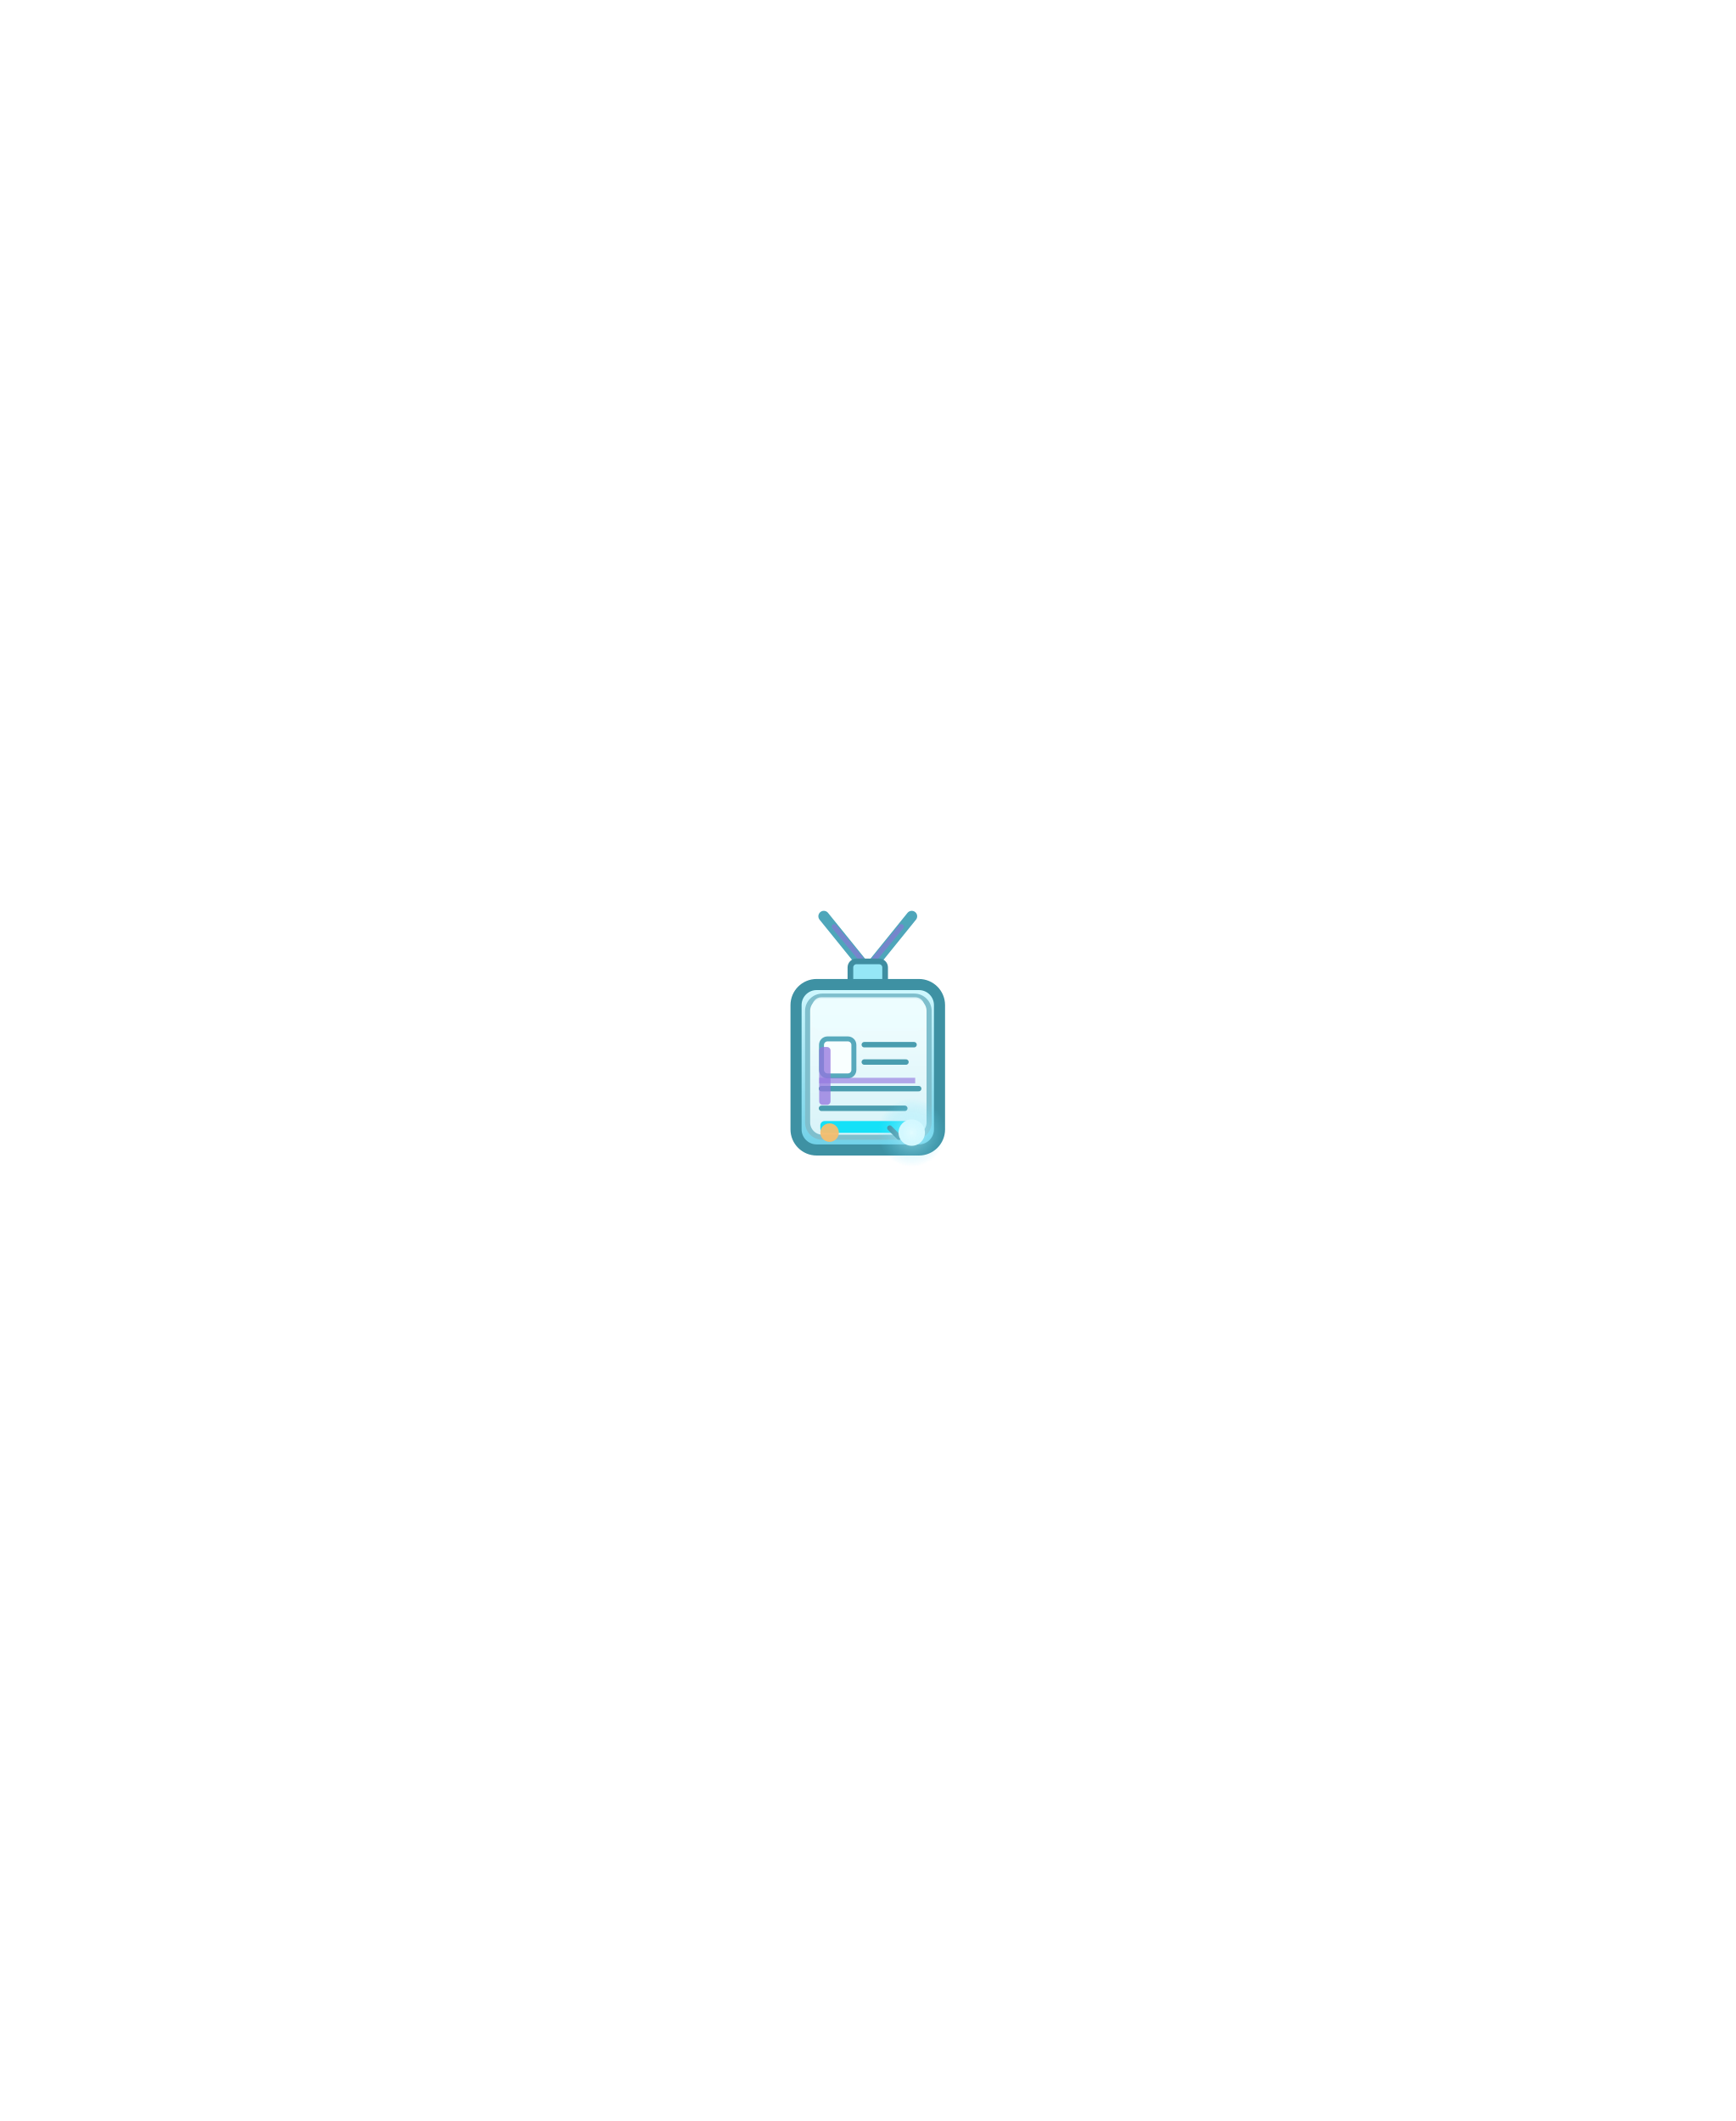
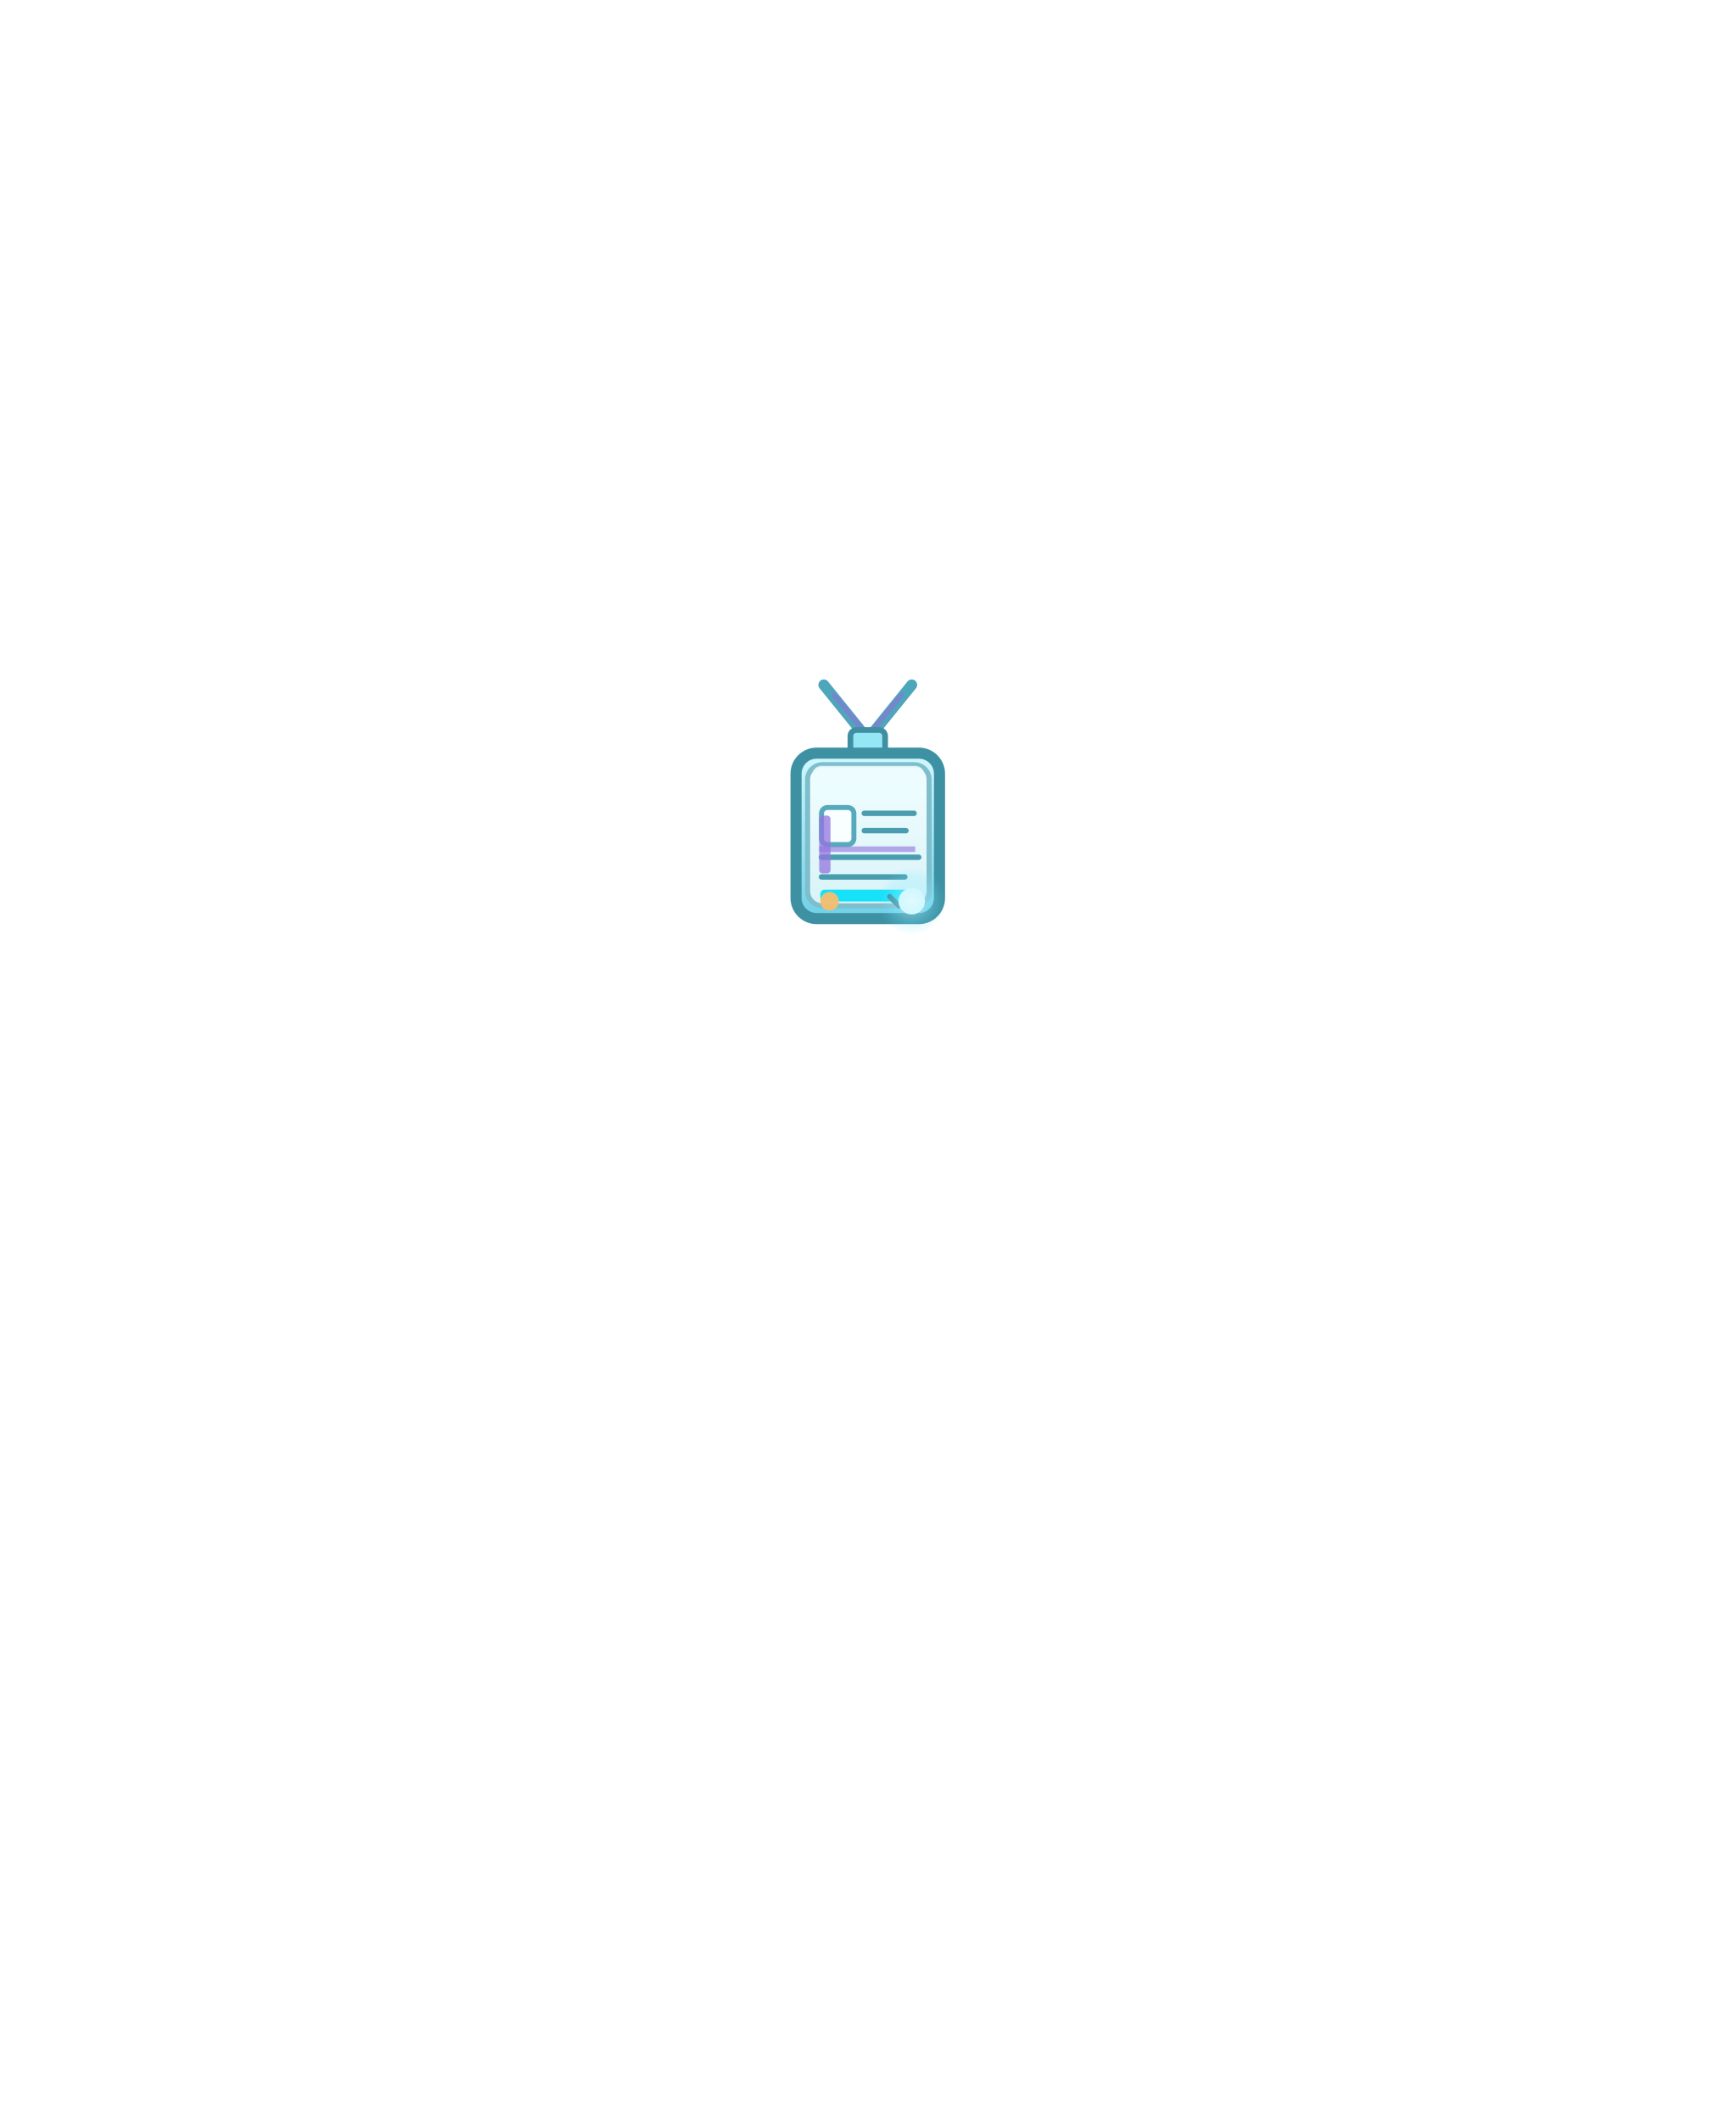
<svg xmlns="http://www.w3.org/2000/svg" viewBox="0 0 180 220" width="180" height="220">
  <defs>
    <linearGradient id="ce_frame" x1="0" y1="0" x2="0" y2="1">
      <stop offset="0%" stop-color="#d2f9ff" />
      <stop offset="100%" stop-color="#6ed0e7" />
    </linearGradient>
    <linearGradient id="ce_panel" x1="0" y1="0" x2="0" y2="1">
      <stop offset="0%" stop-color="#f3feff" />
      <stop offset="100%" stop-color="#d8f3f8" />
    </linearGradient>
    <radialGradient id="ce_glow" cx="50%" cy="50%" r="50%">
      <stop offset="0%" stop-color="#d9fbff" stop-opacity="0.96" />
      <stop offset="100%" stop-color="#56ddff" stop-opacity="0" />
    </radialGradient>
    <linearGradient id="ce_sheen" x1="0" y1="0" x2="1" y2="0">
      <stop offset="0%" stop-color="#ffffff" stop-opacity="0" />
      <stop offset="50%" stop-color="#e8fdff" stop-opacity="0.62" />
      <stop offset="100%" stop-color="#ffffff" stop-opacity="0" />
    </linearGradient>
  </defs>
-   <g id="amulet_celestial" transform="translate(90 111) scale(1.20) translate(-90 -111)">
+   <g id="amulet_celestial" transform="translate(90 87) scale(1.20) translate(-90 -111)">
    <path d="M86.2 97.7 L90.0 102.4 L93.8 97.7" fill="none" stroke="#4ea6ba" stroke-width="0.94" stroke-linecap="round" stroke-linejoin="round" />
    <path d="M87.1 98.6 L90.0 102.1 L92.9 98.6" fill="none" stroke="#9071d9" stroke-width="0.44" opacity="0.6" stroke-linecap="round" />
    <rect x="88.5" y="101.6" width="3.0" height="2.5" rx="0.52" fill="#95e7f6" stroke="#3f8ea1" stroke-width="0.49" />
    <rect x="83.8" y="103.6" width="12.4" height="14.3" rx="1.78" fill="url(#ce_frame)" stroke="#3e91a3" stroke-width="0.96" />
    <rect x="84.8" y="104.6" width="10.5" height="12.2" rx="1.28" fill="url(#ce_panel)" stroke="#7fbfcd" stroke-width="0.44" />
    <rect x="85.2" y="104.7" width="9.7" height="2.9" rx="0.8" fill="#ecfdff" opacity="0.84" />
    <rect x="86.0" y="108.3" width="2.8" height="3.2" rx="0.52" fill="#f9ffff" stroke="#57a9bc" stroke-width="0.43" />
    <path d="M89.7 108.8 L94.0 108.8 M89.7 110.3 L93.3 110.3 M86.0 112.6 L94.4 112.6 M86.0 114.3 L93.2 114.3" stroke="#4a9daf" stroke-width="0.47" stroke-linecap="round" />
    <rect x="85.9" y="115.4" width="8.2" height="1.02" rx="0.37" fill="#00dff8" opacity="0.9" />
    <path d="M85.8 111.9 L94.1 111.9" stroke="#9375de" stroke-width="0.48" opacity="0.62" />
    <rect x="85.8" y="109.0" width="0.98" height="5.0" rx="0.3" fill="#9375de" opacity="0.76" />
    <circle cx="86.7" cy="116.4" r="0.8" fill="#f4be6e" opacity="0.95" />
    <path d="M91.9 116.0 L92.7 116.8 L93.6 115.6" fill="none" stroke="#3c8698" stroke-width="0.45" stroke-linecap="round" stroke-linejoin="round" />
    <circle cx="93.8" cy="116.4" r="1.14" fill="#effdff" />
    <circle cx="93.8" cy="116.4" r="2.95" fill="url(#ce_glow)" opacity="0.66">
      <animate attributeName="r" values="2.0;3.9;2.0" dur="1.65s" repeatCount="indefinite" />
      <animate attributeName="opacity" values="0.25;0.98;0.25" dur="1.65s" repeatCount="indefinite" />
    </circle>
    <rect x="84.5" y="104.9" width="2.7" height="12.7" rx="0.75" fill="url(#ce_sheen)" opacity="0">
      <animate attributeName="x" values="84.5;93.6;84.5" dur="1.9s" repeatCount="indefinite" />
      <animate attributeName="opacity" values="0;0.92;0" dur="1.9s" repeatCount="indefinite" />
    </rect>
  </g>
</svg>
